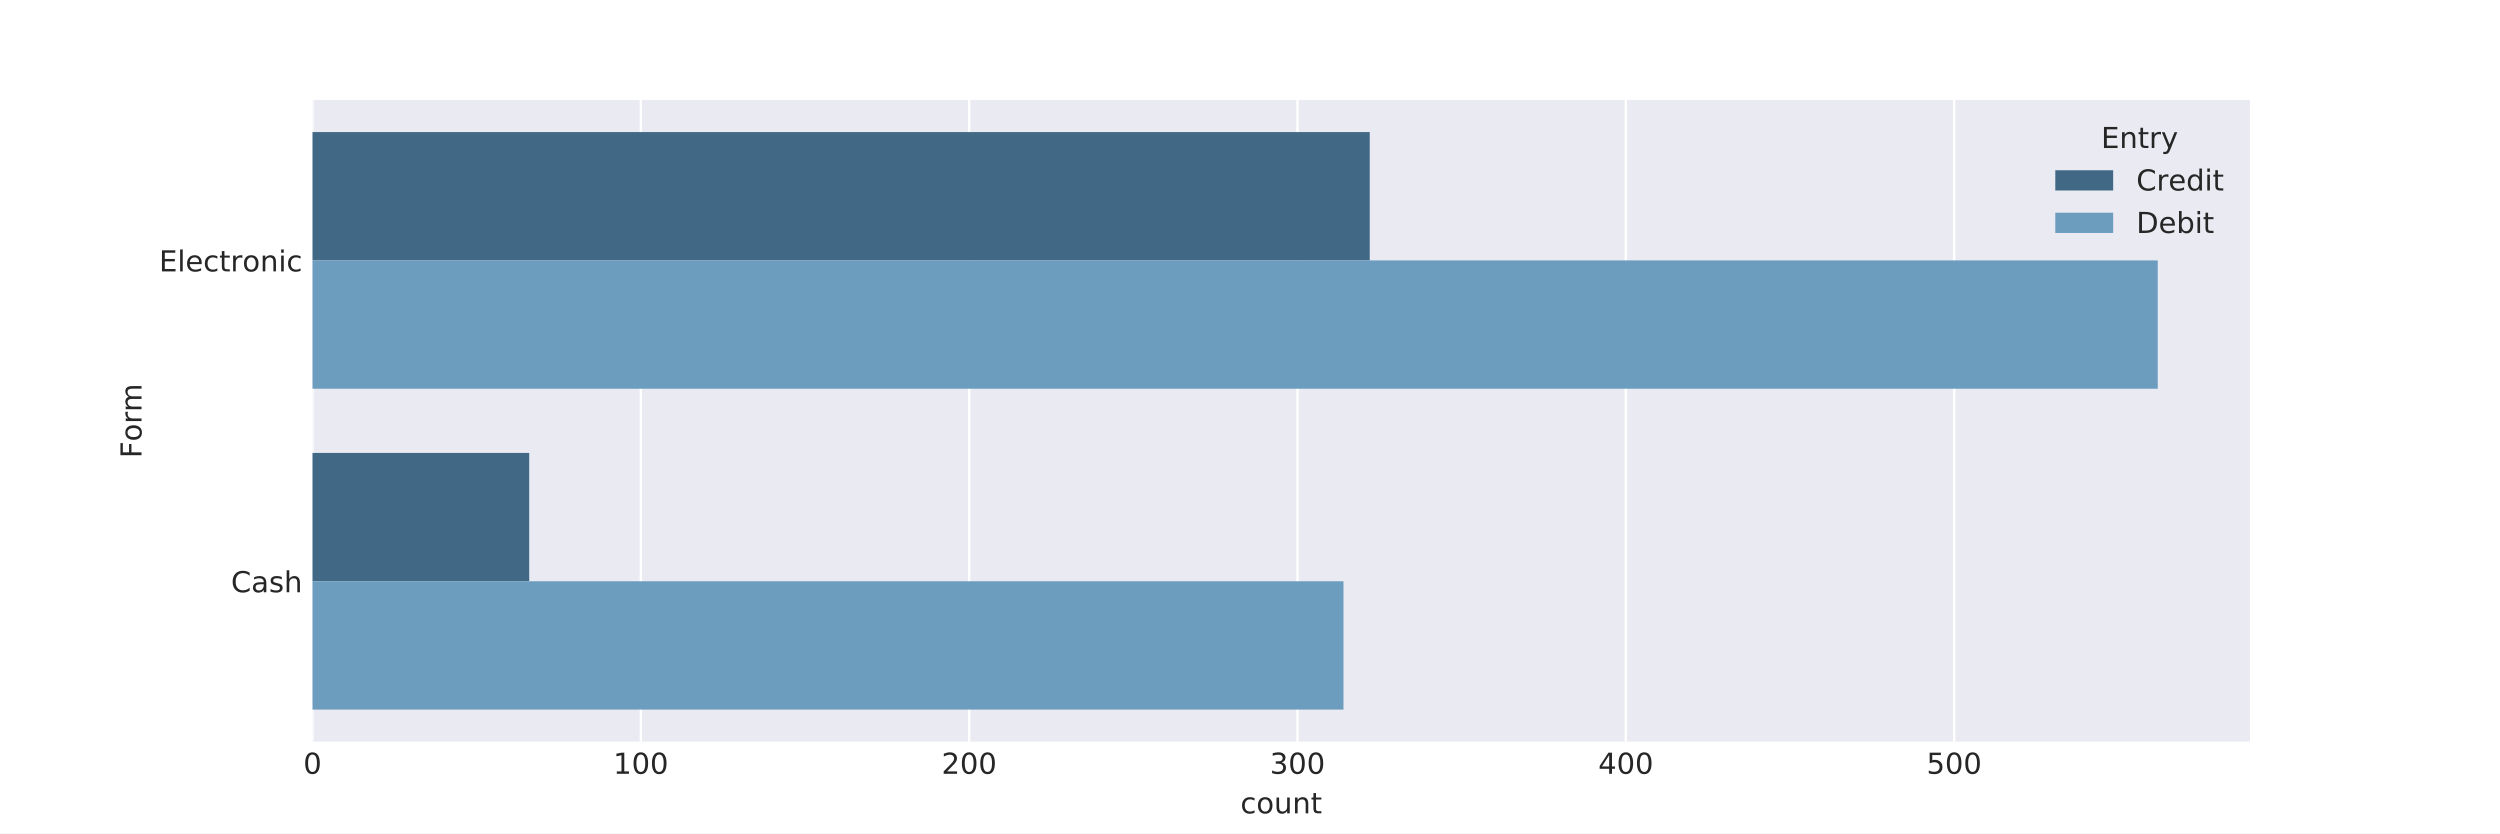
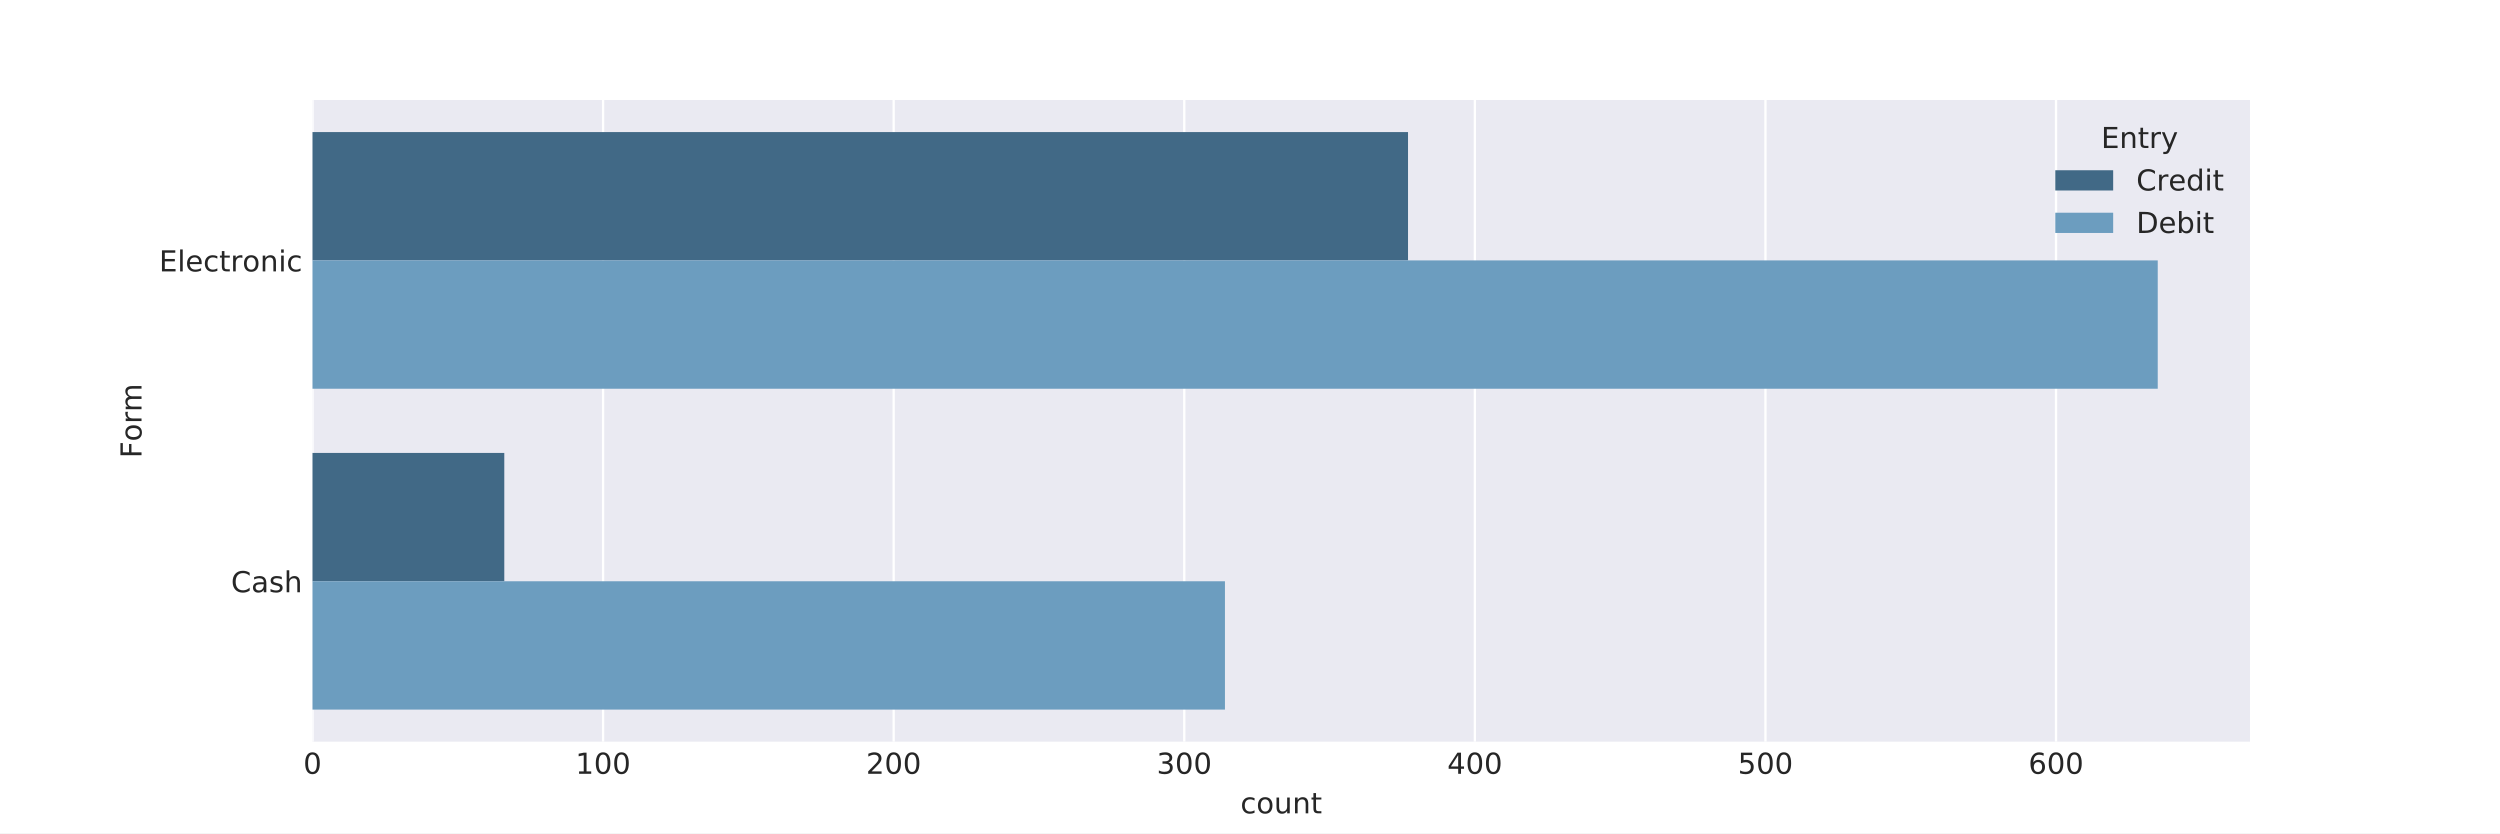
<svg xmlns="http://www.w3.org/2000/svg" xmlns:xlink="http://www.w3.org/1999/xlink" height="288pt" version="1.1" viewBox="0 0 864 288" width="864pt">
  <defs>
    <style type="text/css">
*{stroke-linecap:butt;stroke-linejoin:round;}
  </style>
  </defs>
  <g id="figure_1">
    <g id="patch_1">
      <path d="M 0 288  L 864 288  L 864 0  L 0 0  z " style="fill:#ffffff;" />
    </g>
    <g id="axes_1">
      <g id="patch_2">
        <path d="M 108 256.32  L 777.6 256.32  L 777.6 34.56  L 108 34.56  z " style="fill:#eaeaf2;" />
      </g>
      <g id="matplotlib.axis_1">
        <g id="xtick_1">
          <g id="line2d_1">
-             <path clip-path="url(#pb30fbeccbd)" d="M 108 256.32  L 108 34.56  " style="fill:none;stroke:#ffffff;stroke-linecap:round;stroke-width:0.8;" />
+             <path clip-path="url(#p1ba0084849)" d="M 108 256.32  L 108 34.56  " style="fill:none;stroke:#ffffff;stroke-linecap:round;stroke-width:0.8;" />
          </g>
          <g id="line2d_2" />
          <g id="text_1">
            <defs>
              <path d="M 31.781 66.406  Q 24.172 66.406 20.328 58.906  Q 16.5 51.422 16.5 36.375  Q 16.5 21.391 20.328 13.891  Q 24.172 6.391 31.781 6.391  Q 39.453 6.391 43.281 13.891  Q 47.125 21.391 47.125 36.375  Q 47.125 51.422 43.281 58.906  Q 39.453 66.406 31.781 66.406  z M 31.781 74.219  Q 44.047 74.219 50.516 64.516  Q 56.984 54.828 56.984 36.375  Q 56.984 17.969 50.516 8.266  Q 44.047 -1.422 31.781 -1.422  Q 19.531 -1.422 13.062 8.266  Q 6.594 17.969 6.594 36.375  Q 6.594 54.828 13.062 64.516  Q 19.531 74.219 31.781 74.219  z " id="DejaVuSans-30" />
            </defs>
            <g style="fill:#262626;" transform="translate(104.8187 267.4184)scale(0.1 -0.1)">
              <use xlink:href="#DejaVuSans-30" />
            </g>
          </g>
        </g>
        <g id="xtick_2">
          <g id="line2d_3">
-             <path clip-path="url(#pb30fbeccbd)" d="M 221.472 256.32  L 221.472 34.56  " style="fill:none;stroke:#ffffff;stroke-linecap:round;stroke-width:0.8;" />
+             <path clip-path="url(#p1ba0084849)" d="M 208.427 256.32  L 208.427 34.56  " style="fill:none;stroke:#ffffff;stroke-linecap:round;stroke-width:0.8;" />
          </g>
          <g id="line2d_4" />
          <g id="text_2">
            <defs>
              <path d="M 12.406 8.297  L 28.516 8.297  L 28.516 63.922  L 10.984 60.406  L 10.984 69.391  L 28.422 72.906  L 38.281 72.906  L 38.281 8.297  L 54.391 8.297  L 54.391 0  L 12.406 0  z " id="DejaVuSans-31" />
            </defs>
-             <g style="fill:#262626;" transform="translate(211.9285 267.4184)scale(0.1 -0.1)">
+             <g style="fill:#262626;" transform="translate(198.8837 267.4184)scale(0.1 -0.1)">
              <use xlink:href="#DejaVuSans-31" />
              <use x="63.623" xlink:href="#DejaVuSans-30" />
              <use x="127.246" xlink:href="#DejaVuSans-30" />
            </g>
          </g>
        </g>
        <g id="xtick_3">
          <g id="line2d_5">
-             <path clip-path="url(#pb30fbeccbd)" d="M 334.945 256.32  L 334.945 34.56  " style="fill:none;stroke:#ffffff;stroke-linecap:round;stroke-width:0.8;" />
+             <path clip-path="url(#p1ba0084849)" d="M 308.855 256.32  L 308.855 34.56  " style="fill:none;stroke:#ffffff;stroke-linecap:round;stroke-width:0.8;" />
          </g>
          <g id="line2d_6" />
          <g id="text_3">
            <defs>
              <path d="M 19.188 8.297  L 53.609 8.297  L 53.609 0  L 7.328 0  L 7.328 8.297  Q 12.938 14.109 22.625 23.891  Q 32.328 33.688 34.812 36.531  Q 39.547 41.844 41.422 45.531  Q 43.312 49.219 43.312 52.781  Q 43.312 58.594 39.234 62.25  Q 35.156 65.922 28.609 65.922  Q 23.969 65.922 18.812 64.312  Q 13.672 62.703 7.812 59.422  L 7.812 69.391  Q 13.766 71.781 18.938 73  Q 24.125 74.219 28.422 74.219  Q 39.75 74.219 46.484 68.547  Q 53.219 62.891 53.219 53.422  Q 53.219 48.922 51.531 44.891  Q 49.859 40.875 45.406 35.406  Q 44.188 33.984 37.641 27.219  Q 31.109 20.453 19.188 8.297  z " id="DejaVuSans-32" />
            </defs>
-             <g style="fill:#262626;" transform="translate(325.4008 267.4184)scale(0.1 -0.1)">
+             <g style="fill:#262626;" transform="translate(299.3111 267.4184)scale(0.1 -0.1)">
              <use xlink:href="#DejaVuSans-32" />
              <use x="63.623" xlink:href="#DejaVuSans-30" />
              <use x="127.246" xlink:href="#DejaVuSans-30" />
            </g>
          </g>
        </g>
        <g id="xtick_4">
          <g id="line2d_7">
-             <path clip-path="url(#pb30fbeccbd)" d="M 448.417 256.32  L 448.417 34.56  " style="fill:none;stroke:#ffffff;stroke-linecap:round;stroke-width:0.8;" />
+             <path clip-path="url(#p1ba0084849)" d="M 409.282 256.32  L 409.282 34.56  " style="fill:none;stroke:#ffffff;stroke-linecap:round;stroke-width:0.8;" />
          </g>
          <g id="line2d_8" />
          <g id="text_4">
            <defs>
              <path d="M 40.578 39.312  Q 47.656 37.797 51.625 33  Q 55.609 28.219 55.609 21.188  Q 55.609 10.406 48.188 4.484  Q 40.766 -1.422 27.094 -1.422  Q 22.516 -1.422 17.656 -0.516  Q 12.797 0.391 7.625 2.203  L 7.625 11.719  Q 11.719 9.328 16.594 8.109  Q 21.484 6.891 26.812 6.891  Q 36.078 6.891 40.938 10.547  Q 45.797 14.203 45.797 21.188  Q 45.797 27.641 41.281 31.266  Q 36.766 34.906 28.719 34.906  L 20.219 34.906  L 20.219 43.016  L 29.109 43.016  Q 36.375 43.016 40.234 45.922  Q 44.094 48.828 44.094 54.297  Q 44.094 59.906 40.109 62.906  Q 36.141 65.922 28.719 65.922  Q 24.656 65.922 20.016 65.031  Q 15.375 64.156 9.812 62.312  L 9.812 71.094  Q 15.438 72.656 20.344 73.438  Q 25.25 74.219 29.594 74.219  Q 40.828 74.219 47.359 69.109  Q 53.906 64.016 53.906 55.328  Q 53.906 49.266 50.438 45.094  Q 46.969 40.922 40.578 39.312  z " id="DejaVuSans-33" />
            </defs>
-             <g style="fill:#262626;" transform="translate(438.8731 267.4184)scale(0.1 -0.1)">
+             <g style="fill:#262626;" transform="translate(399.7386 267.4184)scale(0.1 -0.1)">
              <use xlink:href="#DejaVuSans-33" />
              <use x="63.623" xlink:href="#DejaVuSans-30" />
              <use x="127.246" xlink:href="#DejaVuSans-30" />
            </g>
          </g>
        </g>
        <g id="xtick_5">
          <g id="line2d_9">
-             <path clip-path="url(#pb30fbeccbd)" d="M 561.889 256.32  L 561.889 34.56  " style="fill:none;stroke:#ffffff;stroke-linecap:round;stroke-width:0.8;" />
+             <path clip-path="url(#p1ba0084849)" d="M 509.71 256.32  L 509.71 34.56  " style="fill:none;stroke:#ffffff;stroke-linecap:round;stroke-width:0.8;" />
          </g>
          <g id="line2d_10" />
          <g id="text_5">
            <defs>
              <path d="M 37.797 64.312  L 12.891 25.391  L 37.797 25.391  z M 35.203 72.906  L 47.609 72.906  L 47.609 25.391  L 58.016 25.391  L 58.016 17.188  L 47.609 17.188  L 47.609 0  L 37.797 0  L 37.797 17.188  L 4.891 17.188  L 4.891 26.703  z " id="DejaVuSans-34" />
            </defs>
-             <g style="fill:#262626;" transform="translate(552.3454 267.4184)scale(0.1 -0.1)">
+             <g style="fill:#262626;" transform="translate(500.166 267.4184)scale(0.1 -0.1)">
              <use xlink:href="#DejaVuSans-34" />
              <use x="63.623" xlink:href="#DejaVuSans-30" />
              <use x="127.246" xlink:href="#DejaVuSans-30" />
            </g>
          </g>
        </g>
        <g id="xtick_6">
          <g id="line2d_11">
-             <path clip-path="url(#pb30fbeccbd)" d="M 675.361 256.32  L 675.361 34.56  " style="fill:none;stroke:#ffffff;stroke-linecap:round;stroke-width:0.8;" />
+             <path clip-path="url(#p1ba0084849)" d="M 610.137 256.32  L 610.137 34.56  " style="fill:none;stroke:#ffffff;stroke-linecap:round;stroke-width:0.8;" />
          </g>
          <g id="line2d_12" />
          <g id="text_6">
            <defs>
              <path d="M 10.797 72.906  L 49.516 72.906  L 49.516 64.594  L 19.828 64.594  L 19.828 46.734  Q 21.969 47.469 24.109 47.828  Q 26.266 48.188 28.422 48.188  Q 40.625 48.188 47.75 41.5  Q 54.891 34.812 54.891 23.391  Q 54.891 11.625 47.562 5.094  Q 40.234 -1.422 26.906 -1.422  Q 22.312 -1.422 17.547 -0.641  Q 12.797 0.141 7.719 1.703  L 7.719 11.625  Q 12.109 9.234 16.797 8.062  Q 21.484 6.891 26.703 6.891  Q 35.156 6.891 40.078 11.328  Q 45.016 15.766 45.016 23.391  Q 45.016 31 40.078 35.438  Q 35.156 39.891 26.703 39.891  Q 22.75 39.891 18.812 39.016  Q 14.891 38.141 10.797 36.281  z " id="DejaVuSans-35" />
            </defs>
-             <g style="fill:#262626;" transform="translate(665.8177 267.4184)scale(0.1 -0.1)">
+             <g style="fill:#262626;" transform="translate(600.5935 267.4184)scale(0.1 -0.1)">
              <use xlink:href="#DejaVuSans-35" />
              <use x="63.623" xlink:href="#DejaVuSans-30" />
              <use x="127.246" xlink:href="#DejaVuSans-30" />
            </g>
          </g>
        </g>
-         <g id="text_7">
+         <g id="xtick_7">
+           <g id="line2d_13">
+             <path clip-path="url(#p1ba0084849)" d="M 710.565 256.32  L 710.565 34.56  " style="fill:none;stroke:#ffffff;stroke-linecap:round;stroke-width:0.8;" />
+           </g>
+           <g id="line2d_14" />
+           <g id="text_7">
+             <defs>
+               <path d="M 33.016 40.375  Q 26.375 40.375 22.484 35.828  Q 18.609 31.297 18.609 23.391  Q 18.609 15.531 22.484 10.953  Q 26.375 6.391 33.016 6.391  Q 39.656 6.391 43.531 10.953  Q 47.406 15.531 47.406 23.391  Q 47.406 31.297 43.531 35.828  Q 39.656 40.375 33.016 40.375  z M 52.594 71.297  L 52.594 62.312  Q 48.875 64.062 45.094 64.984  Q 41.312 65.922 37.594 65.922  Q 27.828 65.922 22.672 59.328  Q 17.531 52.734 16.797 39.406  Q 19.672 43.656 24.016 45.922  Q 28.375 48.188 33.594 48.188  Q 44.578 48.188 50.953 41.516  Q 57.328 34.859 57.328 23.391  Q 57.328 12.156 50.688 5.359  Q 44.047 -1.422 33.016 -1.422  Q 20.359 -1.422 13.672 8.266  Q 6.984 17.969 6.984 36.375  Q 6.984 53.656 15.188 63.938  Q 23.391 74.219 37.203 74.219  Q 40.922 74.219 44.703 73.484  Q 48.484 72.75 52.594 71.297  z " id="DejaVuSans-36" />
+             </defs>
+             <g style="fill:#262626;" transform="translate(701.0209 267.4184)scale(0.1 -0.1)">
+               <use xlink:href="#DejaVuSans-36" />
+               <use x="63.623" xlink:href="#DejaVuSans-30" />
+               <use x="127.246" xlink:href="#DejaVuSans-30" />
+             </g>
+           </g>
+         </g>
+         <g id="text_8">
          <defs>
            <path d="M 48.781 52.594  L 48.781 44.188  Q 44.969 46.297 41.141 47.344  Q 37.312 48.391 33.406 48.391  Q 24.656 48.391 19.812 42.844  Q 14.984 37.312 14.984 27.297  Q 14.984 17.281 19.812 11.734  Q 24.656 6.203 33.406 6.203  Q 37.312 6.203 41.141 7.25  Q 44.969 8.297 48.781 10.406  L 48.781 2.094  Q 45.016 0.344 40.984 -0.531  Q 36.969 -1.422 32.422 -1.422  Q 20.062 -1.422 12.781 6.344  Q 5.516 14.109 5.516 27.297  Q 5.516 40.672 12.859 48.328  Q 20.219 56 33.016 56  Q 37.156 56 41.109 55.141  Q 45.062 54.297 48.781 52.594  z " id="DejaVuSans-63" />
            <path d="M 30.609 48.391  Q 23.391 48.391 19.188 42.75  Q 14.984 37.109 14.984 27.297  Q 14.984 17.484 19.156 11.844  Q 23.344 6.203 30.609 6.203  Q 37.797 6.203 41.984 11.859  Q 46.188 17.531 46.188 27.297  Q 46.188 37.016 41.984 42.703  Q 37.797 48.391 30.609 48.391  z M 30.609 56  Q 42.328 56 49.016 48.375  Q 55.719 40.766 55.719 27.297  Q 55.719 13.875 49.016 6.219  Q 42.328 -1.422 30.609 -1.422  Q 18.844 -1.422 12.172 6.219  Q 5.516 13.875 5.516 27.297  Q 5.516 40.766 12.172 48.375  Q 18.844 56 30.609 56  z " id="DejaVuSans-6f" />
            <path d="M 8.5 21.578  L 8.5 54.688  L 17.484 54.688  L 17.484 21.922  Q 17.484 14.156 20.5 10.266  Q 23.531 6.391 29.594 6.391  Q 36.859 6.391 41.078 11.031  Q 45.312 15.672 45.312 23.688  L 45.312 54.688  L 54.297 54.688  L 54.297 0  L 45.312 0  L 45.312 8.406  Q 42.047 3.422 37.719 1  Q 33.406 -1.422 27.688 -1.422  Q 18.266 -1.422 13.375 4.438  Q 8.5 10.297 8.5 21.578  z M 31.109 56  z " id="DejaVuSans-75" />
            <path d="M 54.891 33.016  L 54.891 0  L 45.906 0  L 45.906 32.719  Q 45.906 40.484 42.875 44.328  Q 39.844 48.188 33.797 48.188  Q 26.516 48.188 22.312 43.547  Q 18.109 38.922 18.109 30.906  L 18.109 0  L 9.078 0  L 9.078 54.688  L 18.109 54.688  L 18.109 46.188  Q 21.344 51.125 25.703 53.562  Q 30.078 56 35.797 56  Q 45.219 56 50.047 50.172  Q 54.891 44.344 54.891 33.016  z " id="DejaVuSans-6e" />
            <path d="M 18.312 70.219  L 18.312 54.688  L 36.812 54.688  L 36.812 47.703  L 18.312 47.703  L 18.312 18.016  Q 18.312 11.328 20.141 9.422  Q 21.969 7.516 27.594 7.516  L 36.812 7.516  L 36.812 0  L 27.594 0  Q 17.188 0 13.234 3.875  Q 9.281 7.766 9.281 18.016  L 9.281 47.703  L 2.688 47.703  L 2.688 54.688  L 9.281 54.688  L 9.281 70.219  z " id="DejaVuSans-74" />
          </defs>
          <g style="fill:#262626;" transform="translate(428.6938 281.0966)scale(0.1 -0.1)">
            <use xlink:href="#DejaVuSans-63" />
            <use x="54.98" xlink:href="#DejaVuSans-6f" />
            <use x="116.162" xlink:href="#DejaVuSans-75" />
            <use x="179.541" xlink:href="#DejaVuSans-6e" />
            <use x="242.92" xlink:href="#DejaVuSans-74" />
          </g>
        </g>
      </g>
      <g id="matplotlib.axis_2">
        <g id="ytick_1">
-           <g id="line2d_13" />
-           <g id="text_8">
+           <g id="line2d_15" />
+           <g id="text_9">
            <defs>
              <path d="M 9.812 72.906  L 55.906 72.906  L 55.906 64.594  L 19.672 64.594  L 19.672 43.016  L 54.391 43.016  L 54.391 34.719  L 19.672 34.719  L 19.672 8.297  L 56.781 8.297  L 56.781 0  L 9.812 0  z " id="DejaVuSans-45" />
              <path d="M 9.422 75.984  L 18.406 75.984  L 18.406 0  L 9.422 0  z " id="DejaVuSans-6c" />
              <path d="M 56.203 29.594  L 56.203 25.203  L 14.891 25.203  Q 15.484 15.922 20.484 11.062  Q 25.484 6.203 34.422 6.203  Q 39.594 6.203 44.453 7.469  Q 49.312 8.734 54.109 11.281  L 54.109 2.781  Q 49.266 0.734 44.188 -0.344  Q 39.109 -1.422 33.891 -1.422  Q 20.797 -1.422 13.156 6.188  Q 5.516 13.812 5.516 26.812  Q 5.516 40.234 12.766 48.109  Q 20.016 56 32.328 56  Q 43.359 56 49.781 48.891  Q 56.203 41.797 56.203 29.594  z M 47.219 32.234  Q 47.125 39.594 43.094 43.984  Q 39.062 48.391 32.422 48.391  Q 24.906 48.391 20.391 44.141  Q 15.875 39.891 15.188 32.172  z " id="DejaVuSans-65" />
              <path d="M 41.109 46.297  Q 39.594 47.172 37.812 47.578  Q 36.031 48 33.891 48  Q 26.266 48 22.188 43.047  Q 18.109 38.094 18.109 28.812  L 18.109 0  L 9.078 0  L 9.078 54.688  L 18.109 54.688  L 18.109 46.188  Q 20.953 51.172 25.484 53.578  Q 30.031 56 36.531 56  Q 37.453 56 38.578 55.875  Q 39.703 55.766 41.062 55.516  z " id="DejaVuSans-72" />
              <path d="M 9.422 54.688  L 18.406 54.688  L 18.406 0  L 9.422 0  z M 9.422 75.984  L 18.406 75.984  L 18.406 64.594  L 9.422 64.594  z " id="DejaVuSans-69" />
            </defs>
            <g style="fill:#262626;" transform="translate(54.99063 93.79922)scale(0.1 -0.1)">
              <use xlink:href="#DejaVuSans-45" />
              <use x="63.184" xlink:href="#DejaVuSans-6c" />
              <use x="90.967" xlink:href="#DejaVuSans-65" />
              <use x="152.49" xlink:href="#DejaVuSans-63" />
              <use x="207.471" xlink:href="#DejaVuSans-74" />
              <use x="246.68" xlink:href="#DejaVuSans-72" />
              <use x="287.762" xlink:href="#DejaVuSans-6f" />
              <use x="348.943" xlink:href="#DejaVuSans-6e" />
              <use x="412.322" xlink:href="#DejaVuSans-69" />
              <use x="440.105" xlink:href="#DejaVuSans-63" />
            </g>
          </g>
        </g>
        <g id="ytick_2">
-           <g id="line2d_14" />
-           <g id="text_9">
+           <g id="line2d_16" />
+           <g id="text_10">
            <defs>
              <path d="M 64.406 67.281  L 64.406 56.891  Q 59.422 61.531 53.781 63.812  Q 48.141 66.109 41.797 66.109  Q 29.297 66.109 22.656 58.469  Q 16.016 50.828 16.016 36.375  Q 16.016 21.969 22.656 14.328  Q 29.297 6.688 41.797 6.688  Q 48.141 6.688 53.781 8.984  Q 59.422 11.281 64.406 15.922  L 64.406 5.609  Q 59.234 2.094 53.438 0.328  Q 47.656 -1.422 41.219 -1.422  Q 24.656 -1.422 15.125 8.703  Q 5.609 18.844 5.609 36.375  Q 5.609 53.953 15.125 64.078  Q 24.656 74.219 41.219 74.219  Q 47.75 74.219 53.531 72.484  Q 59.328 70.75 64.406 67.281  z " id="DejaVuSans-43" />
              <path d="M 34.281 27.484  Q 23.391 27.484 19.188 25  Q 14.984 22.516 14.984 16.5  Q 14.984 11.719 18.141 8.906  Q 21.297 6.109 26.703 6.109  Q 34.188 6.109 38.703 11.406  Q 43.219 16.703 43.219 25.484  L 43.219 27.484  z M 52.203 31.203  L 52.203 0  L 43.219 0  L 43.219 8.297  Q 40.141 3.328 35.547 0.953  Q 30.953 -1.422 24.312 -1.422  Q 15.922 -1.422 10.953 3.297  Q 6 8.016 6 15.922  Q 6 25.141 12.172 29.828  Q 18.359 34.516 30.609 34.516  L 43.219 34.516  L 43.219 35.406  Q 43.219 41.609 39.141 45  Q 35.062 48.391 27.688 48.391  Q 23 48.391 18.547 47.266  Q 14.109 46.141 10.016 43.891  L 10.016 52.203  Q 14.938 54.109 19.578 55.047  Q 24.219 56 28.609 56  Q 40.484 56 46.344 49.844  Q 52.203 43.703 52.203 31.203  z " id="DejaVuSans-61" />
              <path d="M 44.281 53.078  L 44.281 44.578  Q 40.484 46.531 36.375 47.5  Q 32.281 48.484 27.875 48.484  Q 21.188 48.484 17.844 46.438  Q 14.5 44.391 14.5 40.281  Q 14.5 37.156 16.891 35.375  Q 19.281 33.594 26.516 31.984  L 29.594 31.297  Q 39.156 29.25 43.188 25.516  Q 47.219 21.781 47.219 15.094  Q 47.219 7.469 41.188 3.016  Q 35.156 -1.422 24.609 -1.422  Q 20.219 -1.422 15.453 -0.562  Q 10.688 0.297 5.422 2  L 5.422 11.281  Q 10.406 8.688 15.234 7.391  Q 20.062 6.109 24.812 6.109  Q 31.156 6.109 34.562 8.281  Q 37.984 10.453 37.984 14.406  Q 37.984 18.062 35.516 20.016  Q 33.062 21.969 24.703 23.781  L 21.578 24.516  Q 13.234 26.266 9.516 29.906  Q 5.812 33.547 5.812 39.891  Q 5.812 47.609 11.281 51.797  Q 16.75 56 26.812 56  Q 31.781 56 36.172 55.266  Q 40.578 54.547 44.281 53.078  z " id="DejaVuSans-73" />
              <path d="M 54.891 33.016  L 54.891 0  L 45.906 0  L 45.906 32.719  Q 45.906 40.484 42.875 44.328  Q 39.844 48.188 33.797 48.188  Q 26.516 48.188 22.312 43.547  Q 18.109 38.922 18.109 30.906  L 18.109 0  L 9.078 0  L 9.078 75.984  L 18.109 75.984  L 18.109 46.188  Q 21.344 51.125 25.703 53.562  Q 30.078 56 35.797 56  Q 45.219 56 50.047 50.172  Q 54.891 44.344 54.891 33.016  z " id="DejaVuSans-68" />
            </defs>
            <g style="fill:#262626;" transform="translate(79.84219 204.6792)scale(0.1 -0.1)">
              <use xlink:href="#DejaVuSans-43" />
              <use x="69.824" xlink:href="#DejaVuSans-61" />
              <use x="131.104" xlink:href="#DejaVuSans-73" />
              <use x="183.203" xlink:href="#DejaVuSans-68" />
            </g>
          </g>
        </g>
-         <g id="text_10">
+         <g id="text_11">
          <defs>
            <path d="M 9.812 72.906  L 51.703 72.906  L 51.703 64.594  L 19.672 64.594  L 19.672 43.109  L 48.578 43.109  L 48.578 34.812  L 19.672 34.812  L 19.672 0  L 9.812 0  z " id="DejaVuSans-46" />
            <path d="M 52 44.188  Q 55.375 50.25 60.062 53.125  Q 64.75 56 71.094 56  Q 79.641 56 84.281 50.016  Q 88.922 44.047 88.922 33.016  L 88.922 0  L 79.891 0  L 79.891 32.719  Q 79.891 40.578 77.094 44.375  Q 74.312 48.188 68.609 48.188  Q 61.625 48.188 57.562 43.547  Q 53.516 38.922 53.516 30.906  L 53.516 0  L 44.484 0  L 44.484 32.719  Q 44.484 40.625 41.703 44.406  Q 38.922 48.188 33.109 48.188  Q 26.219 48.188 22.156 43.531  Q 18.109 38.875 18.109 30.906  L 18.109 0  L 9.078 0  L 9.078 54.688  L 18.109 54.688  L 18.109 46.188  Q 21.188 51.219 25.484 53.609  Q 29.781 56 35.688 56  Q 41.656 56 45.828 52.969  Q 50 49.953 52 44.188  z " id="DejaVuSans-6d" />
          </defs>
          <g style="fill:#262626;" transform="translate(48.91094 158.2978)rotate(-90)scale(0.1 -0.1)">
            <use xlink:href="#DejaVuSans-46" />
            <use x="57.473" xlink:href="#DejaVuSans-6f" />
            <use x="118.654" xlink:href="#DejaVuSans-72" />
            <use x="159.752" xlink:href="#DejaVuSans-6d" />
          </g>
        </g>
      </g>
      <g id="patch_3">
-         <path clip-path="url(#pb30fbeccbd)" d="M 108 45.648  L 473.381 45.648  L 473.381 90  L 108 90  z " style="fill:#416986;" />
+         <path clip-path="url(#p1ba0084849)" d="M 108 45.648  L 486.611 45.648  L 486.611 90  L 108 90  z " style="fill:#416986;" />
      </g>
      <g id="patch_4">
-         <path clip-path="url(#pb30fbeccbd)" d="M 108 156.528  L 182.892 156.528  L 182.892 200.88  L 108 200.88  z " style="fill:#416986;" />
+         <path clip-path="url(#p1ba0084849)" d="M 108 156.528  L 174.282 156.528  L 174.282 200.88  L 108 200.88  z " style="fill:#416986;" />
      </g>
      <g id="patch_5">
-         <path clip-path="url(#pb30fbeccbd)" d="M 108 90  L 745.714 90  L 745.714 134.352  L 108 134.352  z " style="fill:#6c9dbf;" />
+         <path clip-path="url(#p1ba0084849)" d="M 108 90  L 745.714 90  L 745.714 134.352  L 108 134.352  z " style="fill:#6c9dbf;" />
      </g>
      <g id="patch_6">
-         <path clip-path="url(#pb30fbeccbd)" d="M 108 200.88  L 464.303 200.88  L 464.303 245.232  L 108 245.232  z " style="fill:#6c9dbf;" />
+         <path clip-path="url(#p1ba0084849)" d="M 108 200.88  L 423.342 200.88  L 423.342 245.232  L 108 245.232  z " style="fill:#6c9dbf;" />
      </g>
      <g id="patch_7">
        <path d="M 108 256.32  L 108 34.56  " style="fill:none;" />
      </g>
      <g id="patch_8">
        <path d="M 777.6 256.32  L 777.6 34.56  " style="fill:none;" />
      </g>
      <g id="patch_9">
        <path d="M 108 256.32  L 777.6 256.32  " style="fill:none;" />
      </g>
      <g id="patch_10">
        <path d="M 108 34.56  L 777.6 34.56  " style="fill:none;" />
      </g>
      <g id="legend_1">
-         <g id="text_11">
+         <g id="text_12">
          <defs>
            <path d="M 32.172 -5.078  Q 28.375 -14.844 24.75 -17.812  Q 21.141 -20.797 15.094 -20.797  L 7.906 -20.797  L 7.906 -13.281  L 13.188 -13.281  Q 16.891 -13.281 18.938 -11.516  Q 21 -9.766 23.484 -3.219  L 25.094 0.875  L 2.984 54.688  L 12.5 54.688  L 29.594 11.922  L 46.688 54.688  L 56.203 54.688  z " id="DejaVuSans-79" />
          </defs>
          <g style="fill:#262626;" transform="translate(726.1516 51.15844)scale(0.1 -0.1)">
            <use xlink:href="#DejaVuSans-45" />
            <use x="63.184" xlink:href="#DejaVuSans-6e" />
            <use x="126.562" xlink:href="#DejaVuSans-74" />
            <use x="165.771" xlink:href="#DejaVuSans-72" />
            <use x="206.885" xlink:href="#DejaVuSans-79" />
          </g>
        </g>
        <g id="patch_11">
          <path d="M 710.309 65.837  L 730.309 65.837  L 730.309 58.837  L 710.309 58.837  z " style="fill:#416986;" />
        </g>
-         <g id="text_12">
+         <g id="text_13">
          <defs>
            <path d="M 45.406 46.391  L 45.406 75.984  L 54.391 75.984  L 54.391 0  L 45.406 0  L 45.406 8.203  Q 42.578 3.328 38.25 0.953  Q 33.938 -1.422 27.875 -1.422  Q 17.969 -1.422 11.734 6.484  Q 5.516 14.406 5.516 27.297  Q 5.516 40.188 11.734 48.094  Q 17.969 56 27.875 56  Q 33.938 56 38.25 53.625  Q 42.578 51.266 45.406 46.391  z M 14.797 27.297  Q 14.797 17.391 18.875 11.75  Q 22.953 6.109 30.078 6.109  Q 37.203 6.109 41.297 11.75  Q 45.406 17.391 45.406 27.297  Q 45.406 37.203 41.297 42.844  Q 37.203 48.484 30.078 48.484  Q 22.953 48.484 18.875 42.844  Q 14.797 37.203 14.797 27.297  z " id="DejaVuSans-64" />
          </defs>
          <g style="fill:#262626;" transform="translate(738.3094 65.83656)scale(0.1 -0.1)">
            <use xlink:href="#DejaVuSans-43" />
            <use x="69.824" xlink:href="#DejaVuSans-72" />
            <use x="110.906" xlink:href="#DejaVuSans-65" />
            <use x="172.43" xlink:href="#DejaVuSans-64" />
            <use x="235.906" xlink:href="#DejaVuSans-69" />
            <use x="263.689" xlink:href="#DejaVuSans-74" />
          </g>
        </g>
        <g id="patch_12">
          <path d="M 710.309 80.515  L 730.309 80.515  L 730.309 73.515  L 710.309 73.515  z " style="fill:#6c9dbf;" />
        </g>
-         <g id="text_13">
+         <g id="text_14">
          <defs>
            <path d="M 19.672 64.797  L 19.672 8.109  L 31.594 8.109  Q 46.688 8.109 53.688 14.938  Q 60.688 21.781 60.688 36.531  Q 60.688 51.172 53.688 57.984  Q 46.688 64.797 31.594 64.797  z M 9.812 72.906  L 30.078 72.906  Q 51.266 72.906 61.172 64.094  Q 71.094 55.281 71.094 36.531  Q 71.094 17.672 61.125 8.828  Q 51.172 0 30.078 0  L 9.812 0  z " id="DejaVuSans-44" />
            <path d="M 48.688 27.297  Q 48.688 37.203 44.609 42.844  Q 40.531 48.484 33.406 48.484  Q 26.266 48.484 22.188 42.844  Q 18.109 37.203 18.109 27.297  Q 18.109 17.391 22.188 11.75  Q 26.266 6.109 33.406 6.109  Q 40.531 6.109 44.609 11.75  Q 48.688 17.391 48.688 27.297  z M 18.109 46.391  Q 20.953 51.266 25.266 53.625  Q 29.594 56 35.594 56  Q 45.562 56 51.781 48.094  Q 58.016 40.188 58.016 27.297  Q 58.016 14.406 51.781 6.484  Q 45.562 -1.422 35.594 -1.422  Q 29.594 -1.422 25.266 0.953  Q 20.953 3.328 18.109 8.203  L 18.109 0  L 9.078 0  L 9.078 75.984  L 18.109 75.984  z " id="DejaVuSans-62" />
          </defs>
          <g style="fill:#262626;" transform="translate(738.3094 80.51469)scale(0.1 -0.1)">
            <use xlink:href="#DejaVuSans-44" />
            <use x="77.002" xlink:href="#DejaVuSans-65" />
            <use x="138.525" xlink:href="#DejaVuSans-62" />
            <use x="202.002" xlink:href="#DejaVuSans-69" />
            <use x="229.785" xlink:href="#DejaVuSans-74" />
          </g>
        </g>
      </g>
    </g>
  </g>
  <defs>
-     <clipPath id="pb30fbeccbd">
+     <clipPath id="p1ba0084849">
      <rect height="221.76" width="669.6" x="108" y="34.56" />
    </clipPath>
  </defs>
</svg>
